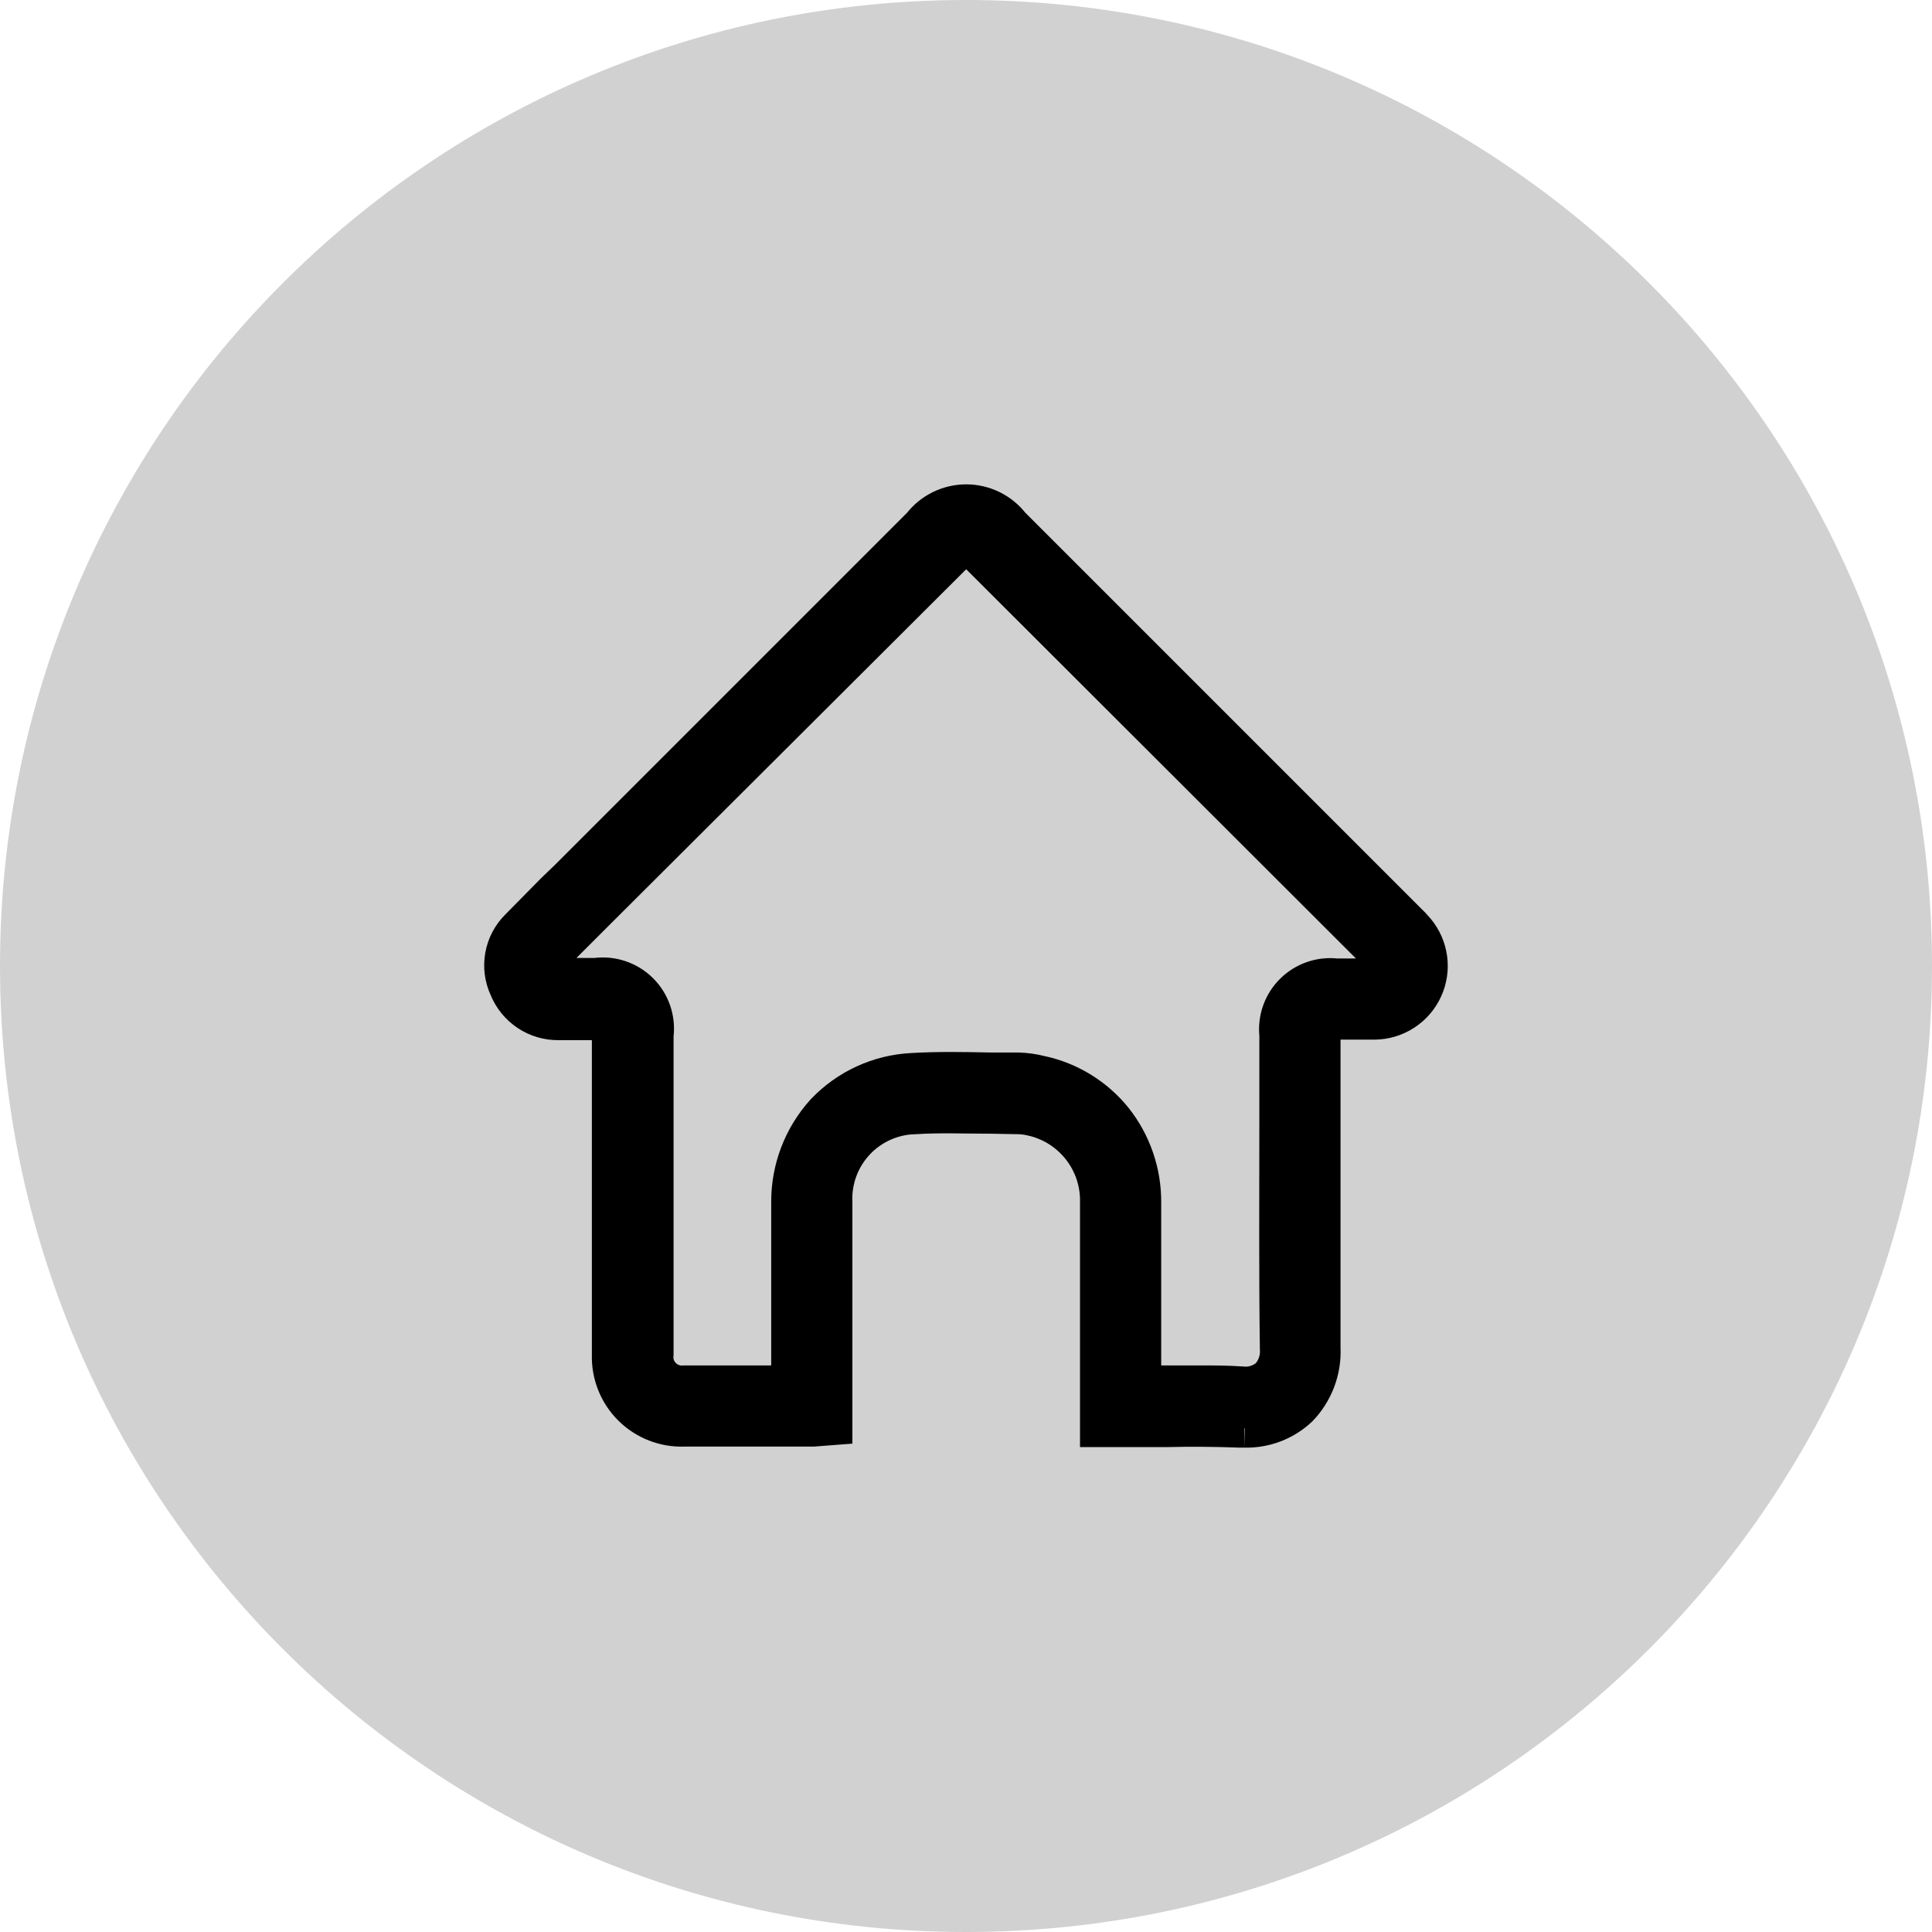
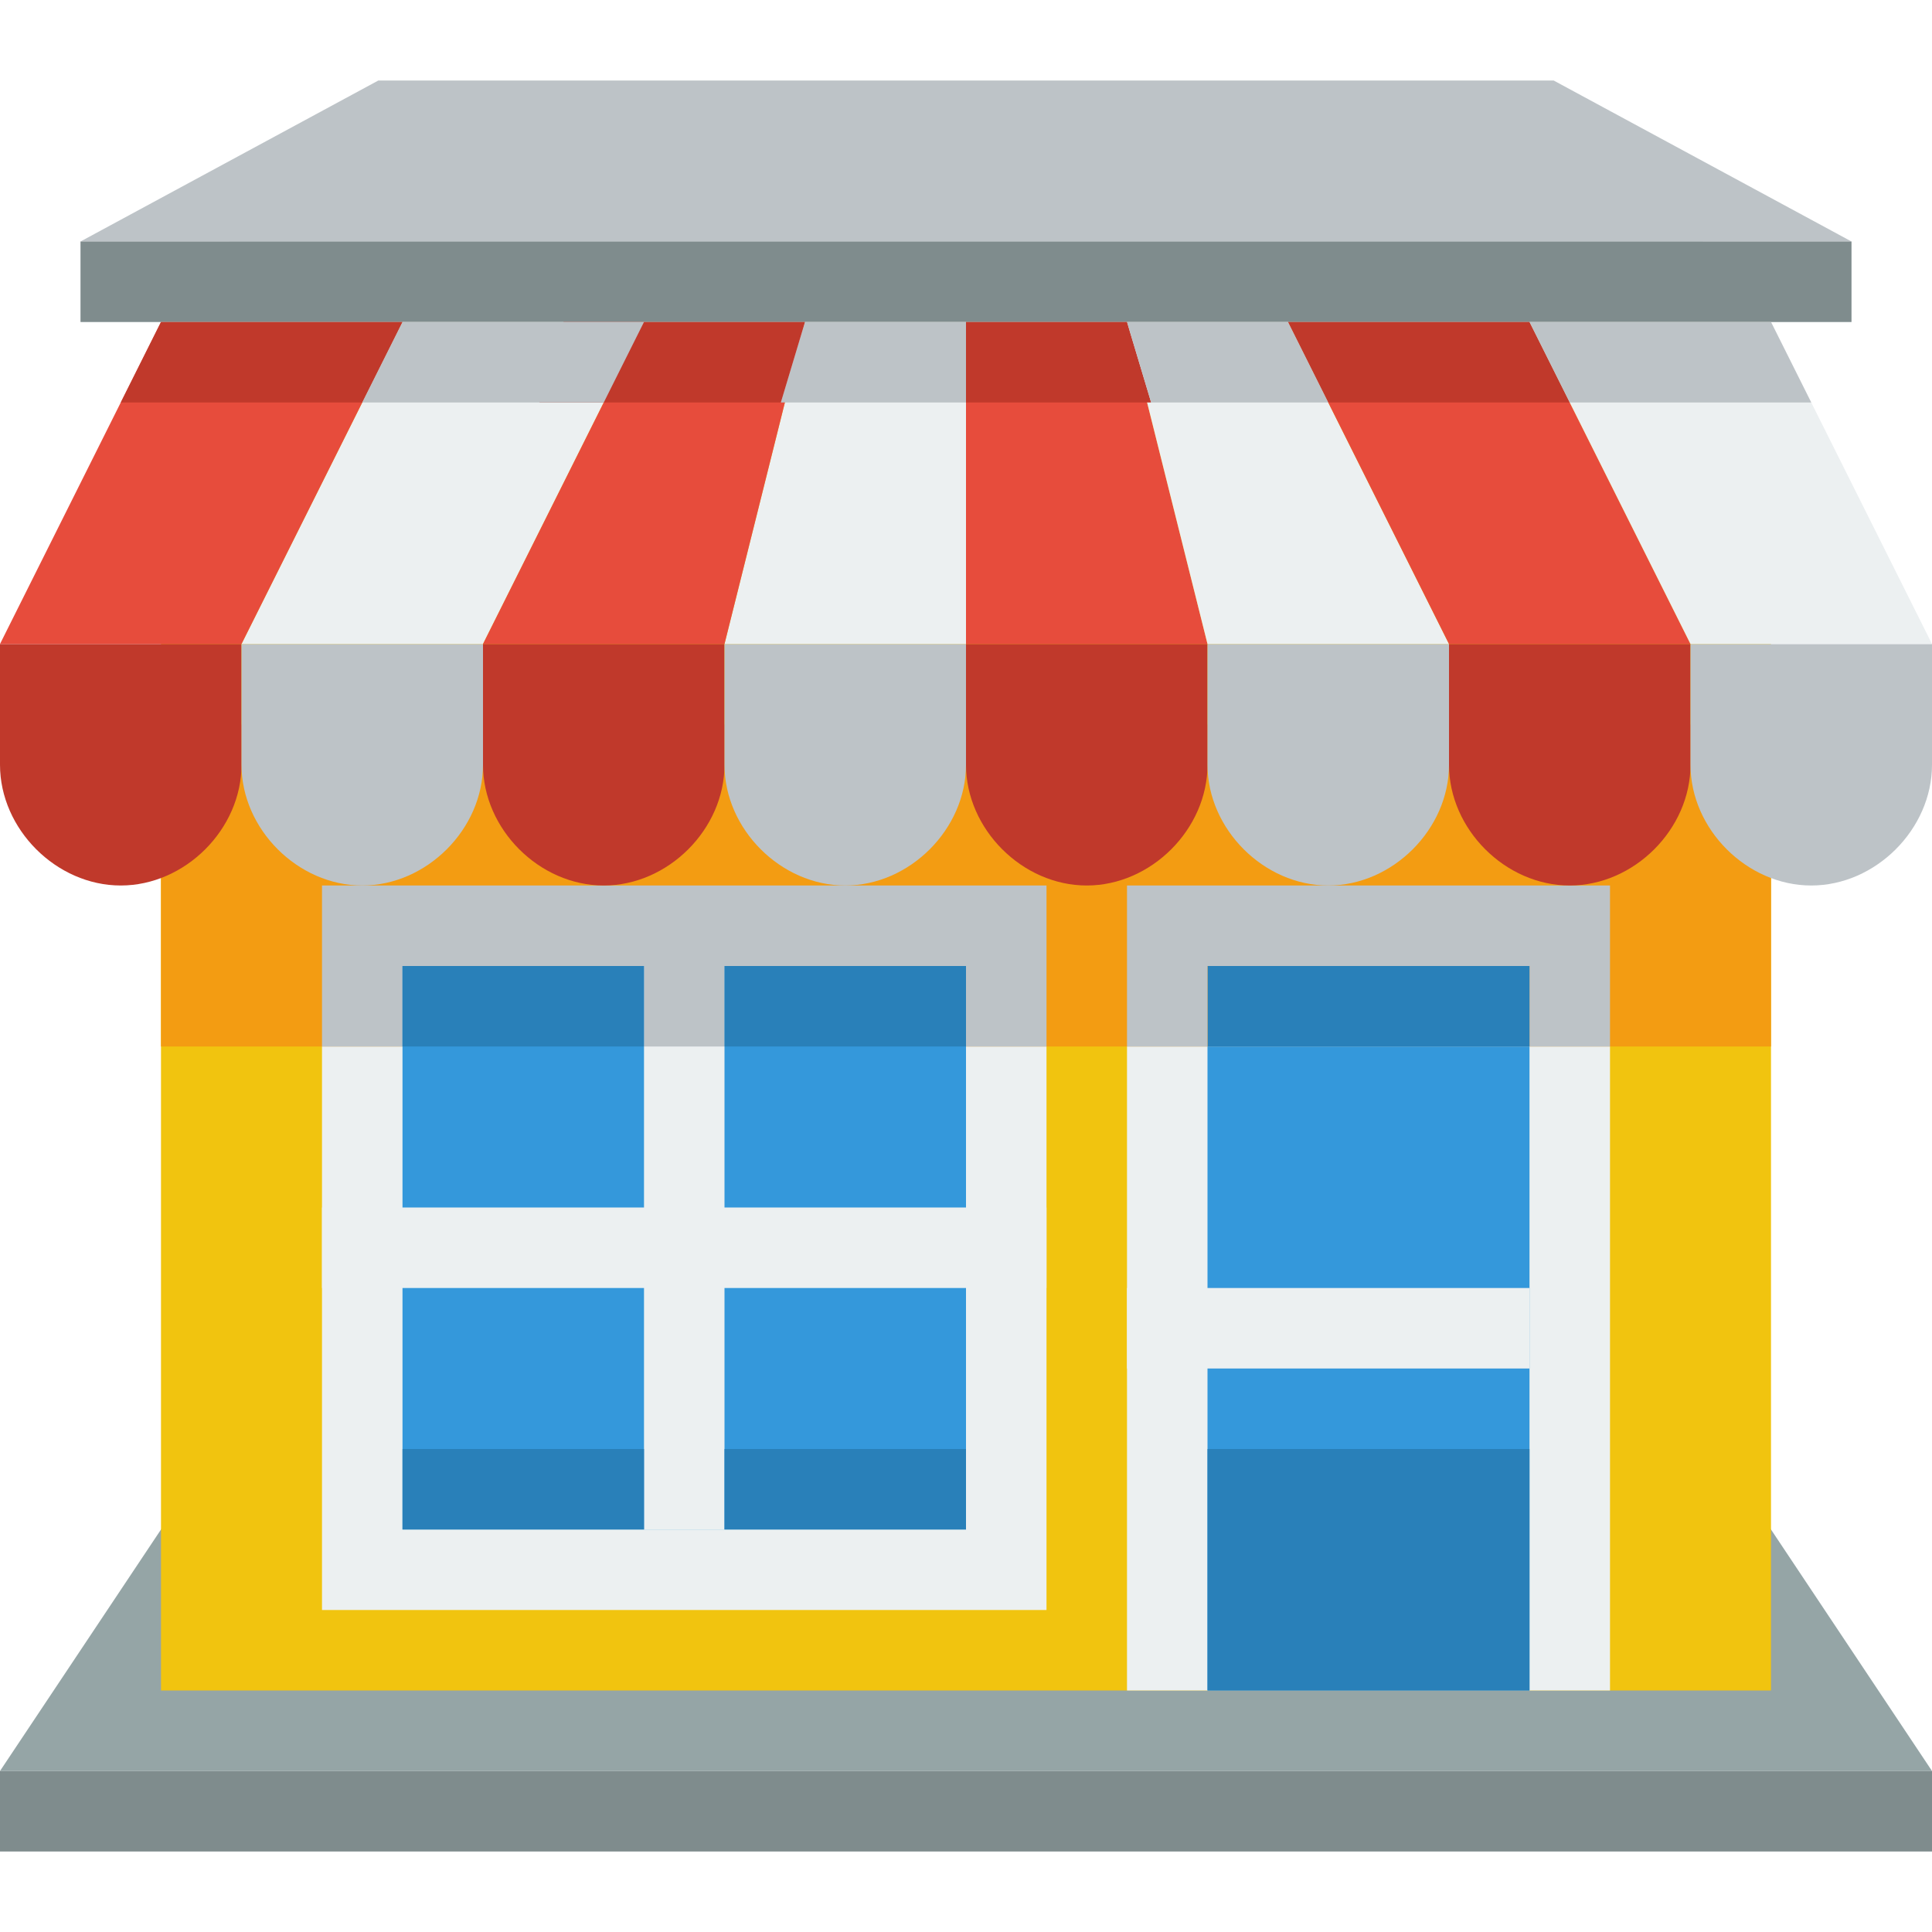
- <svg xmlns="http://www.w3.org/2000/svg" version="1.1" width="1000" height="1000">
-   <rect width="1000" height="1000" rx="500" ry="500" fill="#d1d1d1" />
-   <g transform="matrix(26.59574,0,0,26.59574,250.3704,249.9539)">
-     <svg version="1.1" width="18.8" height="18.8">
-       <svg viewBox="0 0 18.8 18.8">
-         <path d="M14.8 18.4h-.09a23 23 0 0 0-1.44-.01h-1.29V14a1.67 1.67 0 0 0-1.33-1.67 1.19 1.19 0 0 0-.25-.03l-.56-.01c-.48 0-.97-.02-1.44.01A1.63 1.63 0 0 0 6.8 14v4.35l-.39.03H3.9a1.37 1.37 0 0 1-1.42-1.41v-6.21c0-.2-.05-.25-.05-.25s-.05-.04-.25-.04h-.72a1.04 1.04 0 0 1-.98-.65 1.02 1.02 0 0 1 .21-1.16l.69-.7.27-.26L8.52.83a1.1 1.1 0 0 1 1.74 0l7.68 7.68.03.03a2 2 0 0 1 .17.18 1.06 1.06 0 0 1-.8 1.74h-.75a.43.43 0 0 0-.25.05.4.4 0 0 0-.04.24v6.08a1.57 1.57 0 0 1-.44 1.17 1.48 1.48 0 0 1-1.05.4m-.9-.85c.28 0 .56 0 .84.02a.7.7 0 0 0 .54-.17.74.74 0 0 0 .19-.56c-.02-1.47-.01-2.95-.01-4.4v-1.7a1.01 1.01 0 0 1 1.12-1.11h.73a.2.2 0 0 0 .2-.13.2.2 0 0 0-.04-.26 1.35 1.35 0 0 0-.1-.1l-.03-.04-7.68-7.67c-.17-.18-.26-.2-.28-.2-.02 0-.1.02-.28.2L2.24 8.28l-.27.27-.68.68a.2.2 0 0 0-.04.25.2.2 0 0 0 .22.14h.71a1.01 1.01 0 0 1 1.14 1.13v6.2a.54.54 0 0 0 .59.6h2.06V14a2.58 2.58 0 0 1 .67-1.75 2.52 2.52 0 0 1 1.7-.78c.51-.03 1.02-.02 1.51-.01h.55a2 2 0 0 1 .43.06 2.5 2.5 0 0 1 1.43.88 2.56 2.56 0 0 1 .55 1.6v3.55h1.1" stroke="currentColor" stroke-width="0.75" />
-       </svg>
-     </svg>
+ <svg xmlns="http://www.w3.org/2000/svg" viewBox="0 0 24 24">
+   <path fill="#95a5a6" d="M0 22h24l-4-6H4l-4 6" />
+   <path fill="#f1c40f" d="M2 4h20v17H2z" />
+   <path fill="#ecf0f1" d="M4 11h9v9H4zm10 1h6v9h-6z" />
+   <path fill="#f39c12" d="M2 9h20v4H2z" />
+   <path fill="#bdc3c7" d="M14 11h6v1h-6zM4 11h9v2H4z" />
+   <path fill="#c0392b" d="M0 8v1.5c0 .8.7 1.5 1.5 1.5S3 10.3 3 9.5V8H0z" />
+   <path fill="#bdc3c7" d="M3 8v1.5c0 .8.7 1.5 1.5 1.5S6 10.3 6 9.5V8H3z" />
+   <path fill="#c0392b" d="M6 8v1.5c0 .8.7 1.5 1.5 1.5S9 10.3 9 9.5V8H6z" />
+   <path fill="#bdc3c7" d="M9 8v1.5c0 .8.7 1.5 1.5 1.5s1.5-.7 1.5-1.5V8H9z" />
+   <path fill="#c0392b" d="M12 8v1.5c0 .8.7 1.5 1.5 1.5s1.5-.7 1.5-1.5V8h-3z" />
+   <path fill="#bdc3c7" d="M15 8v1.5c0 .8.7 1.5 1.5 1.5s1.5-.7 1.5-1.5V8h-3z" />
+   <path fill="#c0392b" d="M18 8v1.5c0 .8.7 1.5 1.5 1.5s1.5-.7 1.5-1.5V8h-3z" />
+   <path fill="#bdc3c7" d="M21 8v1.5c0 .8.7 1.5 1.5 1.5s1.5-.7 1.5-1.5V8h-3z" />
+   <path fill="#ecf0f1" d="M10 4h2v4H9z" />
+   <path fill="#e74c3c" d="M12 4h2l1 4h-3z" />
+   <path fill="#ecf0f1" d="M5 4h3L6 8H3z" />
+   <path fill="#e74c3c" d="M8 4h2L9 8H6z" />
+   <path fill="#ecf0f1" d="M16 4h-2l1 4h3z" />
+   <path fill="#e74c3c" d="M19 4h-3l2 4h3zM2 4h3L3 8H0z" />
+   <path fill="#ecf0f1" d="M22 4h-3l2 4h3z" />
+   <path fill="#3498db" d="M15 13h4v8h-4z" />
+   <path fill="#ecf0f1" d="M14 16h5v1h-5z" />
+   <path fill="#bdc3c7" d="M19 12h1v1h-1z" />
+   <path fill="#2980b9" d="M15 12h4v1h-4z" />
+   <path fill="#bdc3c7" d="M14 12h1v1h-1z" />
+   <path fill="#3498db" d="M5 12h7v7H5z" />
+   <g fill="#ecf0f1">
+     <path d="M4 15h9v1H4z" />
+     <path d="M8 12h1v7H8zM1 4h22l-3.7-2H4.7L1 4" />
  </g>
+   <path fill="#bdc3c7" d="M8 12h1v1H8zM1 3h22l-3.7-2H4.7L1 3" />
+   <path fill="#7f8c8d" d="M1 3h22v1H1z" />
+   <path fill="#2980b9" d="M15 18h4v3h-4z" />
+   <path fill="#7f8c8d" d="M0 22h24v1H0z" />
+   <path fill="#2980b9" d="M5 12v1h3v-1H5zm4 0v1h3v-1H9zm-4 6v1h3v-1H5zm4 0v1h3v-1H9z" />
+   <path fill="#c0392b" d="m2 4-.5 1h3L5 4H2zm5 0-.3 1h3l.3-1H7zm5 0v1h2.3L14 4h-2zm4 0 .5 1h3L19 4h-3z" />
+   <path fill="#bdc3c7" d="m5 4-.5 1h3L8 4zm5 0-.3 1H12V4zm4 0 .3 1h2.2L16 4zm5 0 .5 1h3L22 4z" />
</svg>
